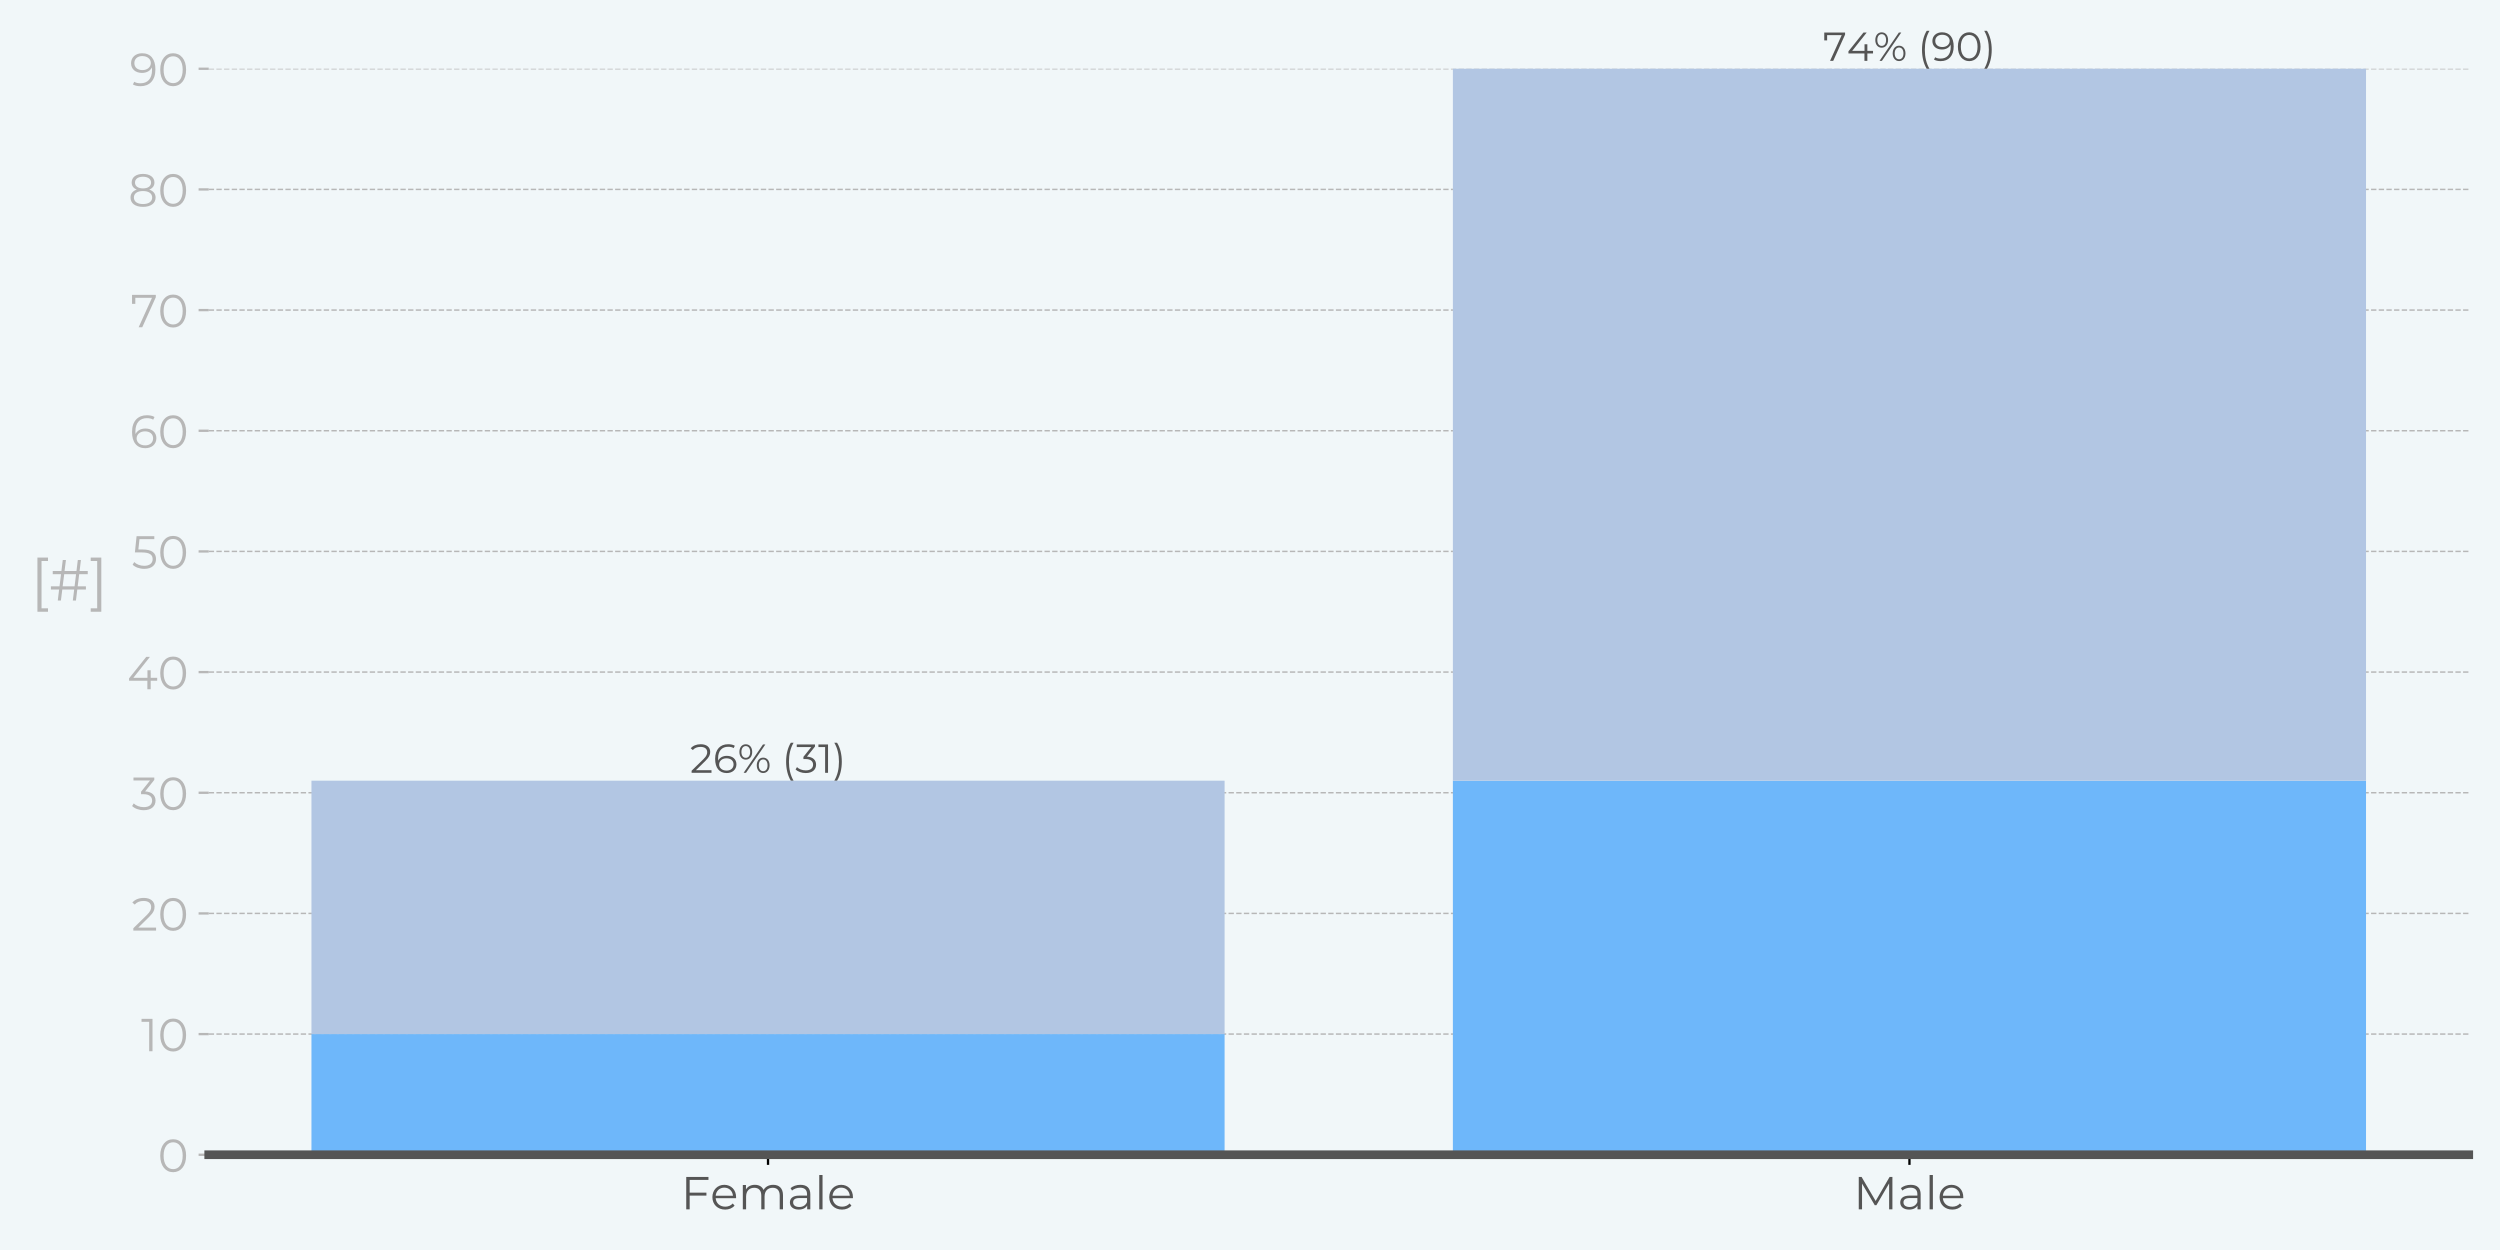
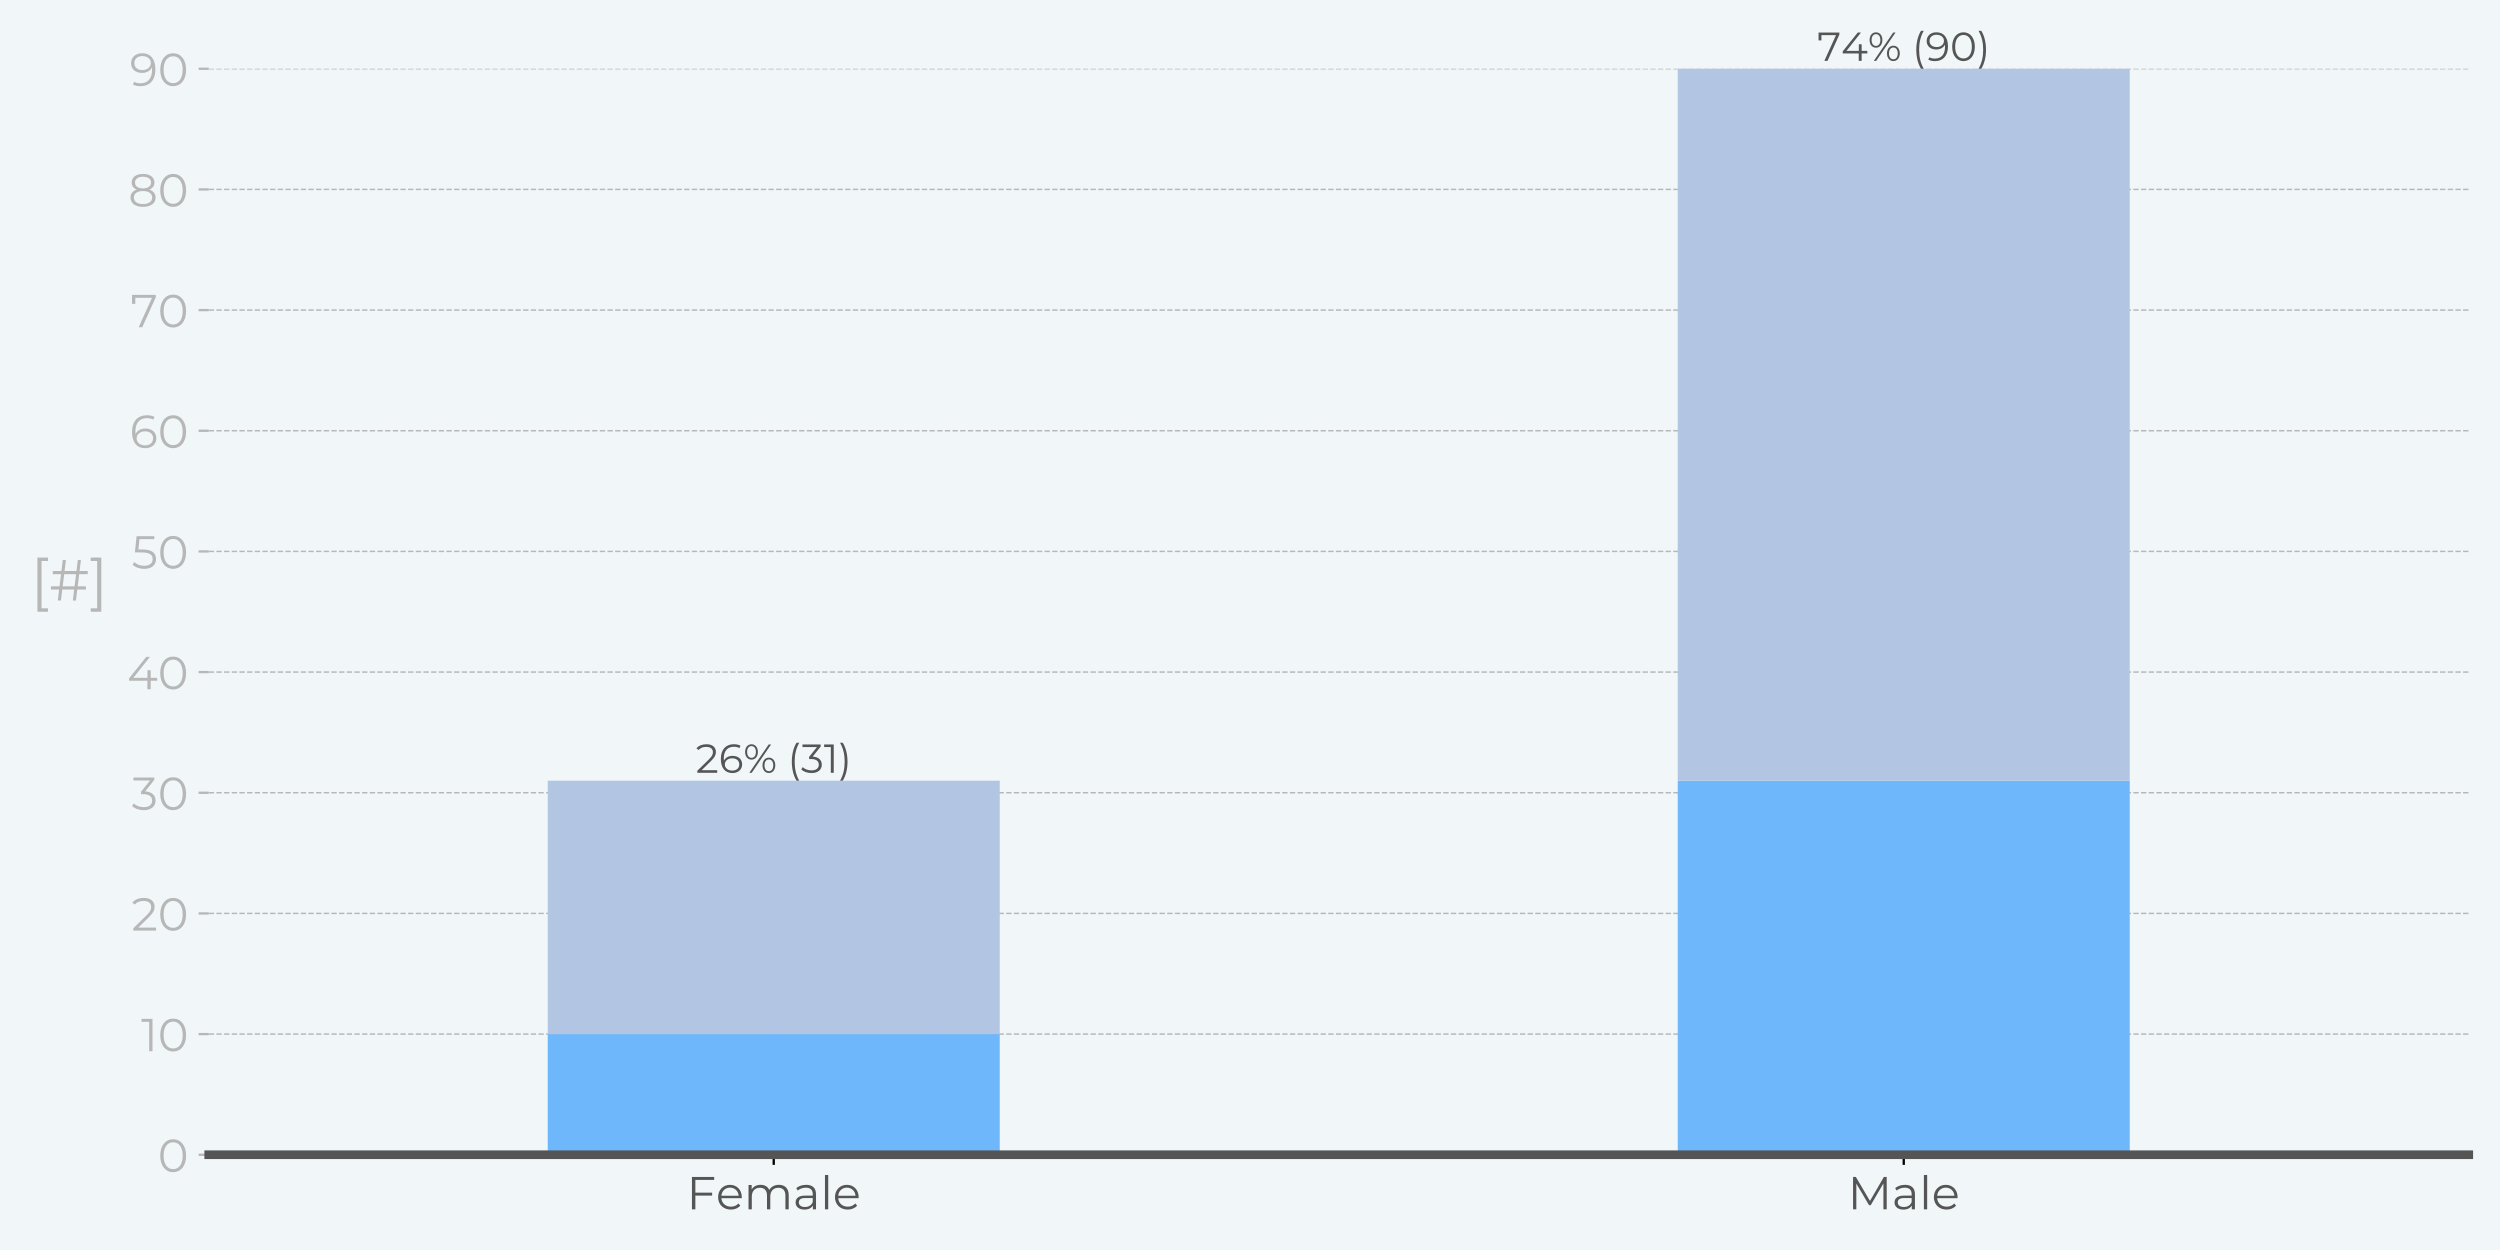
<svg xmlns="http://www.w3.org/2000/svg" xmlns:xlink="http://www.w3.org/1999/xlink" width="864pt" height="432pt" viewBox="0 0 864 432" version="1.1">
  <defs>
    <style type="text/css">*{stroke-linejoin: round; stroke-linecap: butt}</style>
  </defs>
  <g id="figure_1">
    <g id="patch_1">
      <path d="M 0 432  L 864 432  L 864 0  L 0 0  z " style="fill: #f1f7f9" />
    </g>
    <g id="axes_1">
      <g id="patch_2">
        <path d="M 72.135 399.08  L 853.2 399.08  L 853.2 23.76  L 72.135 23.76  z " style="fill: #f1f7f9" />
      </g>
      <g id="matplotlib.axis_1">
        <g id="xtick_1">
          <g id="line2d_1">
            <defs>
-               <path id="m73e4743b8a" d="M 0 0  L 0 3.5  " style="stroke: #000000; stroke-width: 0.8" />
+               <path id="mf6f7622b2f" d="M 0 0  L 0 3.5  " style="stroke: #000000; stroke-width: 0.8" />
            </defs>
            <g>
-               <use xlink:href="#m73e4743b8a" x="265.429" y="399.08" style="stroke: #000000; stroke-width: 0.8" />
+               <use xlink:href="#mf6f7622b2f" x="267.401" y="399.08" style="stroke: #000000; stroke-width: 0.8" />
            </g>
          </g>
          <g id="text_1">
-             <g style="fill: #555555" transform="translate(235.3401 417.9525)scale(0.16 -0.16)">
+             <g style="fill: #555555" transform="translate(237.3125 417.9525)scale(0.16 -0.16)">
              <defs>
                <path id="Montserrat-Regular-46" d="M 3802 4070  L 3802 4480  L 730 4480  L 730 0  L 1203 0  L 1203 1901  L 3520 1901  L 3520 2310  L 1203 2310  L 1203 4070  L 3802 4070  z " transform="scale(0.015625)" />
                <path id="Montserrat-Regular-65" d="M 3571 1683  C 3571 2694 2886 3392 1939 3392  C 992 3392 294 2682 294 1683  C 294 685 1011 -32 2061 -32  C 2592 -32 3059 160 3360 518  L 3104 813  C 2848 518 2483 371 2074 371  C 1338 371 800 838 749 1542  L 3565 1542  C 3565 1594 3571 1645 3571 1683  z M 1939 3002  C 2598 3002 3078 2541 3136 1882  L 749 1882  C 806 2541 1286 3002 1939 3002  z " transform="scale(0.015625)" />
                <path id="Montserrat-Regular-6d" d="M 4832 3392  C 4224 3392 3744 3117 3501 2682  C 3296 3155 2861 3392 2304 3392  C 1741 3392 1306 3155 1069 2752  L 1069 3366  L 634 3366  L 634 0  L 1088 0  L 1088 1766  C 1088 2534 1530 2982 2214 2982  C 2829 2982 3187 2618 3187 1907  L 3187 0  L 3642 0  L 3642 1766  C 3642 2534 4077 2982 4768 2982  C 5376 2982 5734 2618 5734 1907  L 5734 0  L 6189 0  L 6189 1952  C 6189 2918 5651 3392 4832 3392  z " transform="scale(0.015625)" />
                <path id="Montserrat-Regular-61" d="M 1811 3392  C 1280 3392 781 3226 442 2938  L 646 2598  C 922 2842 1331 2995 1766 2995  C 2394 2995 2720 2682 2720 2106  L 2720 1901  L 1651 1901  C 685 1901 352 1466 352 947  C 352 365 819 -32 1581 -32  C 2138 -32 2534 179 2739 525  L 2739 0  L 3174 0  L 3174 2086  C 3174 2957 2682 3392 1811 3392  z M 1651 326  C 1114 326 800 570 800 960  C 800 1306 1011 1562 1664 1562  L 2720 1562  L 2720 1011  C 2541 570 2163 326 1651 326  z " transform="scale(0.015625)" />
                <path id="Montserrat-Regular-6c" d="M 634 0  L 1088 0  L 1088 4749  L 634 4749  L 634 0  z " transform="scale(0.015625)" />
              </defs>
              <use xlink:href="#Montserrat-Regular-46" />
              <use xlink:href="#Montserrat-Regular-65" x="63.3" />
              <use xlink:href="#Montserrat-Regular-6d" x="123.7" />
              <use xlink:href="#Montserrat-Regular-61" x="229.8" />
              <use xlink:href="#Montserrat-Regular-6c" x="288.8" />
              <use xlink:href="#Montserrat-Regular-65" x="315.7" />
            </g>
          </g>
        </g>
        <g id="xtick_2">
          <g id="line2d_2">
            <g>
-               <use xlink:href="#m73e4743b8a" x="659.906" y="399.08" style="stroke: #000000; stroke-width: 0.8" />
+               <use xlink:href="#mf6f7622b2f" x="657.934" y="399.08" style="stroke: #000000; stroke-width: 0.8" />
            </g>
          </g>
          <g id="text_2">
-             <g style="fill: #555555" transform="translate(640.5611 417.9525)scale(0.16 -0.16)">
+             <g style="fill: #555555" transform="translate(638.5888 417.9525)scale(0.16 -0.16)">
              <defs>
                <path id="Montserrat-Regular-4d" d="M 4992 4480  L 3066 1158  L 1120 4480  L 730 4480  L 730 0  L 1184 0  L 1184 3565  L 2944 570  L 3168 570  L 4928 3584  L 4928 0  L 5382 0  L 5382 4480  L 4992 4480  z " transform="scale(0.015625)" />
              </defs>
              <use xlink:href="#Montserrat-Regular-4d" />
              <use xlink:href="#Montserrat-Regular-61" x="95.5" />
              <use xlink:href="#Montserrat-Regular-6c" x="154.5" />
              <use xlink:href="#Montserrat-Regular-65" x="181.4" />
            </g>
          </g>
        </g>
      </g>
      <g id="matplotlib.axis_2">
        <g id="ytick_1">
          <g id="line2d_3">
-             <path d="M 72.135 399.08  L 853.2 399.08  " clip-path="url(#p9ca021af6c)" style="fill: none; stroke-dasharray: 1.85,0.8; stroke-dashoffset: 0; stroke: #b7b7b7; stroke-width: 0.5" />
+             <path d="M 72.135 399.08  L 853.2 399.08  " clip-path="url(#pffa1c16743)" style="fill: none; stroke-dasharray: 1.85,0.8; stroke-dashoffset: 0; stroke: #b7b7b7; stroke-width: 0.5" />
          </g>
          <g id="line2d_4">
            <defs>
-               <path id="maa786175f7" d="M 0 0  L -3.5 0  " style="stroke: #b7b7b7; stroke-width: 0.8" />
+               <path id="m8dd7879cc9" d="M 0 0  L -3.5 0  " style="stroke: #b7b7b7; stroke-width: 0.8" />
            </defs>
            <g>
-               <use xlink:href="#maa786175f7" x="72.135" y="399.08" style="fill: #b7b7b7; stroke: #b7b7b7; stroke-width: 0.8" />
+               <use xlink:href="#m8dd7879cc9" x="72.135" y="399.08" style="fill: #b7b7b7; stroke: #b7b7b7; stroke-width: 0.8" />
            </g>
          </g>
          <g id="text_3">
            <g style="fill: #b7b7b7" transform="translate(54.5425 405.0163)scale(0.16 -0.16)">
              <defs>
                <path id="Montserrat-Regular-30" d="M 2118 -38  C 3155 -38 3910 813 3910 2240  C 3910 3667 3155 4518 2118 4518  C 1082 4518 333 3667 333 2240  C 333 813 1082 -38 2118 -38  z M 2118 384  C 1338 384 800 1043 800 2240  C 800 3437 1338 4096 2118 4096  C 2899 4096 3437 3437 3437 2240  C 3437 1043 2899 384 2118 384  z " transform="scale(0.015625)" />
              </defs>
              <use xlink:href="#Montserrat-Regular-30" />
            </g>
          </g>
        </g>
        <g id="ytick_2">
          <g id="line2d_5">
-             <path d="M 72.135 357.378  L 853.2 357.378  " clip-path="url(#p9ca021af6c)" style="fill: none; stroke-dasharray: 1.85,0.8; stroke-dashoffset: 0; stroke: #b7b7b7; stroke-width: 0.5" />
+             <path d="M 72.135 357.378  L 853.2 357.378  " clip-path="url(#pffa1c16743)" style="fill: none; stroke-dasharray: 1.85,0.8; stroke-dashoffset: 0; stroke: #b7b7b7; stroke-width: 0.5" />
          </g>
          <g id="line2d_6">
            <g>
-               <use xlink:href="#maa786175f7" x="72.135" y="357.378" style="fill: #b7b7b7; stroke: #b7b7b7; stroke-width: 0.8" />
+               <use xlink:href="#m8dd7879cc9" x="72.135" y="357.378" style="fill: #b7b7b7; stroke: #b7b7b7; stroke-width: 0.8" />
            </g>
          </g>
          <g id="text_4">
            <g style="fill: #b7b7b7" transform="translate(48.7675 363.314)scale(0.16 -0.16)">
              <defs>
                <path id="Montserrat-Regular-31" d="M 58 4480  L 58 4070  L 1114 4070  L 1114 0  L 1574 0  L 1574 4480  L 58 4480  z " transform="scale(0.015625)" />
              </defs>
              <use xlink:href="#Montserrat-Regular-31" />
              <use xlink:href="#Montserrat-Regular-30" x="36.1" />
            </g>
          </g>
        </g>
        <g id="ytick_3">
          <g id="line2d_7">
-             <path d="M 72.135 315.676  L 853.2 315.676  " clip-path="url(#p9ca021af6c)" style="fill: none; stroke-dasharray: 1.85,0.8; stroke-dashoffset: 0; stroke: #b7b7b7; stroke-width: 0.5" />
+             <path d="M 72.135 315.676  L 853.2 315.676  " clip-path="url(#pffa1c16743)" style="fill: none; stroke-dasharray: 1.85,0.8; stroke-dashoffset: 0; stroke: #b7b7b7; stroke-width: 0.5" />
          </g>
          <g id="line2d_8">
            <g>
-               <use xlink:href="#maa786175f7" x="72.135" y="315.676" style="fill: #b7b7b7; stroke: #b7b7b7; stroke-width: 0.8" />
+               <use xlink:href="#m8dd7879cc9" x="72.135" y="315.676" style="fill: #b7b7b7; stroke: #b7b7b7; stroke-width: 0.8" />
            </g>
          </g>
          <g id="text_5">
            <g style="fill: #b7b7b7" transform="translate(45.455 321.6118)scale(0.16 -0.16)">
              <defs>
                <path id="Montserrat-Regular-32" d="M 928 410  L 2451 1907  C 3053 2496 3187 2880 3187 3309  C 3187 4058 2611 4518 1702 4518  C 1018 4518 461 4288 115 3878  L 442 3597  C 736 3936 1139 4096 1664 4096  C 2349 4096 2714 3776 2714 3258  C 2714 2950 2618 2650 2112 2150  L 250 326  L 250 0  L 3392 0  L 3392 410  L 928 410  z " transform="scale(0.015625)" />
              </defs>
              <use xlink:href="#Montserrat-Regular-32" />
              <use xlink:href="#Montserrat-Regular-30" x="56.8" />
            </g>
          </g>
        </g>
        <g id="ytick_4">
          <g id="line2d_9">
-             <path d="M 72.135 273.973  L 853.2 273.973  " clip-path="url(#p9ca021af6c)" style="fill: none; stroke-dasharray: 1.85,0.8; stroke-dashoffset: 0; stroke: #b7b7b7; stroke-width: 0.5" />
+             <path d="M 72.135 273.973  L 853.2 273.973  " clip-path="url(#pffa1c16743)" style="fill: none; stroke-dasharray: 1.85,0.8; stroke-dashoffset: 0; stroke: #b7b7b7; stroke-width: 0.5" />
          </g>
          <g id="line2d_10">
            <g>
-               <use xlink:href="#maa786175f7" x="72.135" y="273.973" style="fill: #b7b7b7; stroke: #b7b7b7; stroke-width: 0.8" />
+               <use xlink:href="#m8dd7879cc9" x="72.135" y="273.973" style="fill: #b7b7b7; stroke: #b7b7b7; stroke-width: 0.8" />
            </g>
          </g>
          <g id="text_6">
            <g style="fill: #b7b7b7" transform="translate(45.5175 279.9096)scale(0.16 -0.16)">
              <defs>
                <path id="Montserrat-Regular-33" d="M 1856 2560  L 3123 4154  L 3123 4480  L 243 4480  L 243 4070  L 2534 4070  L 1293 2515  L 1293 2176  L 1613 2176  C 2445 2176 2822 1824 2822 1286  C 2822 730 2413 384 1670 384  C 1088 384 570 602 282 902  L 58 538  C 403 186 1024 -38 1670 -38  C 2752 -38 3296 538 3296 1286  C 3296 2003 2816 2509 1856 2560  z " transform="scale(0.015625)" />
              </defs>
              <use xlink:href="#Montserrat-Regular-33" />
              <use xlink:href="#Montserrat-Regular-30" x="56.4" />
            </g>
          </g>
        </g>
        <g id="ytick_5">
          <g id="line2d_11">
-             <path d="M 72.135 232.271  L 853.2 232.271  " clip-path="url(#p9ca021af6c)" style="fill: none; stroke-dasharray: 1.85,0.8; stroke-dashoffset: 0; stroke: #b7b7b7; stroke-width: 0.5" />
+             <path d="M 72.135 232.271  L 853.2 232.271  " clip-path="url(#pffa1c16743)" style="fill: none; stroke-dasharray: 1.85,0.8; stroke-dashoffset: 0; stroke: #b7b7b7; stroke-width: 0.5" />
          </g>
          <g id="line2d_12">
            <g>
-               <use xlink:href="#maa786175f7" x="72.135" y="232.271" style="fill: #b7b7b7; stroke: #b7b7b7; stroke-width: 0.8" />
+               <use xlink:href="#m8dd7879cc9" x="72.135" y="232.271" style="fill: #b7b7b7; stroke: #b7b7b7; stroke-width: 0.8" />
            </g>
          </g>
          <g id="text_7">
            <g style="fill: #b7b7b7" transform="translate(43.9675 238.2074)scale(0.16 -0.16)">
              <defs>
                <path id="Montserrat-Regular-34" d="M 4141 1587  L 3245 1587  L 3245 2624  L 2797 2624  L 2797 1587  L 851 1587  L 3142 4480  L 2630 4480  L 256 1510  L 256 1178  L 2784 1178  L 2784 0  L 3245 0  L 3245 1178  L 4141 1178  L 4141 1587  z " transform="scale(0.015625)" />
              </defs>
              <use xlink:href="#Montserrat-Regular-34" />
              <use xlink:href="#Montserrat-Regular-30" x="66.1" />
            </g>
          </g>
        </g>
        <g id="ytick_6">
          <g id="line2d_13">
-             <path d="M 72.135 190.569  L 853.2 190.569  " clip-path="url(#p9ca021af6c)" style="fill: none; stroke-dasharray: 1.85,0.8; stroke-dashoffset: 0; stroke: #b7b7b7; stroke-width: 0.5" />
+             <path d="M 72.135 190.569  L 853.2 190.569  " clip-path="url(#pffa1c16743)" style="fill: none; stroke-dasharray: 1.85,0.8; stroke-dashoffset: 0; stroke: #b7b7b7; stroke-width: 0.5" />
          </g>
          <g id="line2d_14">
            <g>
-               <use xlink:href="#maa786175f7" x="72.135" y="190.569" style="fill: #b7b7b7; stroke: #b7b7b7; stroke-width: 0.8" />
+               <use xlink:href="#m8dd7879cc9" x="72.135" y="190.569" style="fill: #b7b7b7; stroke: #b7b7b7; stroke-width: 0.8" />
            </g>
          </g>
          <g id="text_8">
            <g style="fill: #b7b7b7" transform="translate(45.4875 196.5051)scale(0.16 -0.16)">
              <defs>
                <path id="Montserrat-Regular-35" d="M 1510 2643  L 934 2643  L 1088 4070  L 3136 4070  L 3136 4480  L 685 4480  L 454 2234  L 1408 2234  C 2547 2234 2906 1875 2906 1299  C 2906 755 2502 384 1741 384  C 1165 384 653 602 365 902  L 141 538  C 486 186 1101 -38 1747 -38  C 2842 -38 3373 557 3373 1318  C 3373 2112 2861 2643 1510 2643  z " transform="scale(0.015625)" />
              </defs>
              <use xlink:href="#Montserrat-Regular-35" />
              <use xlink:href="#Montserrat-Regular-30" x="56.6" />
            </g>
          </g>
        </g>
        <g id="ytick_7">
          <g id="line2d_15">
-             <path d="M 72.135 148.867  L 853.2 148.867  " clip-path="url(#p9ca021af6c)" style="fill: none; stroke-dasharray: 1.85,0.8; stroke-dashoffset: 0; stroke: #b7b7b7; stroke-width: 0.5" />
+             <path d="M 72.135 148.867  L 853.2 148.867  " clip-path="url(#pffa1c16743)" style="fill: none; stroke-dasharray: 1.85,0.8; stroke-dashoffset: 0; stroke: #b7b7b7; stroke-width: 0.5" />
          </g>
          <g id="line2d_16">
            <g>
-               <use xlink:href="#maa786175f7" x="72.135" y="148.867" style="fill: #b7b7b7; stroke: #b7b7b7; stroke-width: 0.8" />
+               <use xlink:href="#m8dd7879cc9" x="72.135" y="148.867" style="fill: #b7b7b7; stroke: #b7b7b7; stroke-width: 0.8" />
            </g>
          </g>
          <g id="text_9">
            <g style="fill: #b7b7b7" transform="translate(44.7975 154.8029)scale(0.16 -0.16)">
              <defs>
                <path id="Montserrat-Regular-36" d="M 2189 2682  C 1568 2682 1043 2406 819 1914  C 806 2048 800 2176 800 2278  C 800 3494 1421 4115 2387 4115  C 2720 4115 3027 4058 3258 3904  L 3443 4275  C 3162 4448 2784 4518 2381 4518  C 1165 4518 333 3725 333 2202  C 333 787 979 -38 2170 -38  C 3040 -38 3699 499 3699 1338  C 3699 2157 3078 2682 2189 2682  z M 2150 352  C 1376 352 966 819 966 1312  C 966 1869 1434 2291 2118 2291  C 2810 2291 3245 1914 3245 1325  C 3245 730 2797 352 2150 352  z " transform="scale(0.015625)" />
              </defs>
              <use xlink:href="#Montserrat-Regular-36" />
              <use xlink:href="#Montserrat-Regular-30" x="60.9" />
            </g>
          </g>
        </g>
        <g id="ytick_8">
          <g id="line2d_17">
-             <path d="M 72.135 107.164  L 853.2 107.164  " clip-path="url(#p9ca021af6c)" style="fill: none; stroke-dasharray: 1.85,0.8; stroke-dashoffset: 0; stroke: #b7b7b7; stroke-width: 0.5" />
+             <path d="M 72.135 107.164  L 853.2 107.164  " clip-path="url(#pffa1c16743)" style="fill: none; stroke-dasharray: 1.85,0.8; stroke-dashoffset: 0; stroke: #b7b7b7; stroke-width: 0.5" />
          </g>
          <g id="line2d_18">
            <g>
-               <use xlink:href="#maa786175f7" x="72.135" y="107.164" style="fill: #b7b7b7; stroke: #b7b7b7; stroke-width: 0.8" />
+               <use xlink:href="#m8dd7879cc9" x="72.135" y="107.164" style="fill: #b7b7b7; stroke: #b7b7b7; stroke-width: 0.8" />
            </g>
          </g>
          <g id="text_10">
            <g style="fill: #b7b7b7" transform="translate(45.1175 113.1007)scale(0.16 -0.16)">
              <defs>
                <path id="Montserrat-Regular-37" d="M 205 4480  L 205 3232  L 659 3232  L 659 4070  L 2963 4070  L 1120 0  L 1619 0  L 3494 4154  L 3494 4480  L 205 4480  z " transform="scale(0.015625)" />
              </defs>
              <use xlink:href="#Montserrat-Regular-37" />
              <use xlink:href="#Montserrat-Regular-30" x="58.9" />
            </g>
          </g>
        </g>
        <g id="ytick_9">
          <g id="line2d_19">
-             <path d="M 72.135 65.462  L 853.2 65.462  " clip-path="url(#p9ca021af6c)" style="fill: none; stroke-dasharray: 1.85,0.8; stroke-dashoffset: 0; stroke: #b7b7b7; stroke-width: 0.5" />
+             <path d="M 72.135 65.462  L 853.2 65.462  " clip-path="url(#pffa1c16743)" style="fill: none; stroke-dasharray: 1.85,0.8; stroke-dashoffset: 0; stroke: #b7b7b7; stroke-width: 0.5" />
          </g>
          <g id="line2d_20">
            <g>
-               <use xlink:href="#maa786175f7" x="72.135" y="65.462" style="fill: #b7b7b7; stroke: #b7b7b7; stroke-width: 0.8" />
+               <use xlink:href="#m8dd7879cc9" x="72.135" y="65.462" style="fill: #b7b7b7; stroke: #b7b7b7; stroke-width: 0.8" />
            </g>
          </g>
          <g id="text_11">
            <g style="fill: #b7b7b7" transform="translate(44.335 71.39847)scale(0.16 -0.16)">
              <defs>
                <path id="Montserrat-Regular-38" d="M 2899 2349  C 3360 2528 3616 2867 3616 3334  C 3616 4064 2982 4518 2035 4518  C 1088 4518 467 4064 467 3334  C 467 2867 717 2528 1171 2349  C 614 2163 307 1786 307 1248  C 307 454 960 -38 2035 -38  C 3104 -38 3776 454 3776 1248  C 3776 1779 3462 2163 2899 2349  z M 928 3322  C 928 3821 1357 4128 2035 4128  C 2707 4128 3149 3821 3149 3315  C 3149 2829 2733 2515 2035 2515  C 1338 2515 928 2829 928 3322  z M 2035 352  C 1242 352 774 698 774 1254  C 774 1805 1242 2150 2035 2150  C 2829 2150 3302 1805 3302 1254  C 3302 698 2829 352 2035 352  z " transform="scale(0.015625)" />
              </defs>
              <use xlink:href="#Montserrat-Regular-38" />
              <use xlink:href="#Montserrat-Regular-30" x="63.8" />
            </g>
          </g>
        </g>
        <g id="ytick_10">
          <g id="line2d_21">
-             <path d="M 72.135 23.76  L 853.2 23.76  " clip-path="url(#p9ca021af6c)" style="fill: none; stroke-dasharray: 1.85,0.8; stroke-dashoffset: 0; stroke: #b7b7b7; stroke-width: 0.5" />
+             <path d="M 72.135 23.76  L 853.2 23.76  " clip-path="url(#pffa1c16743)" style="fill: none; stroke-dasharray: 1.85,0.8; stroke-dashoffset: 0; stroke: #b7b7b7; stroke-width: 0.5" />
          </g>
          <g id="line2d_22">
            <g>
-               <use xlink:href="#maa786175f7" x="72.135" y="23.76" style="fill: #b7b7b7; stroke: #b7b7b7; stroke-width: 0.8" />
+               <use xlink:href="#m8dd7879cc9" x="72.135" y="23.76" style="fill: #b7b7b7; stroke: #b7b7b7; stroke-width: 0.8" />
            </g>
          </g>
          <g id="text_12">
            <g style="fill: #b7b7b7" transform="translate(44.7975 29.69625)scale(0.16 -0.16)">
              <defs>
                <path id="Montserrat-Regular-39" d="M 1728 4518  C 858 4518 198 3981 198 3142  C 198 2323 819 1798 1709 1798  C 2330 1798 2854 2074 3078 2566  C 3091 2432 3098 2304 3098 2202  C 3098 986 2477 365 1510 365  C 1178 365 870 422 640 576  L 454 205  C 736 32 1114 -38 1517 -38  C 2733 -38 3565 755 3565 2278  C 3565 3693 2918 4518 1728 4518  z M 1779 2189  C 1088 2189 653 2566 653 3155  C 653 3750 1101 4128 1747 4128  C 2522 4128 2931 3661 2931 3168  C 2931 2611 2464 2189 1779 2189  z " transform="scale(0.015625)" />
              </defs>
              <use xlink:href="#Montserrat-Regular-39" />
              <use xlink:href="#Montserrat-Regular-30" x="60.9" />
            </g>
          </g>
        </g>
        <g id="text_13">
          <g style="fill: #b7b7b7" transform="translate(10.64875 207.5387)scale(0.2 -0.2)">
            <defs>
              <path id="Montserrat-Regular-5b" d="M 730 -1242  L 1901 -1242  L 1901 -864  L 1184 -864  L 1184 4371  L 1901 4371  L 1901 4749  L 730 4749  L 730 -1242  z " transform="scale(0.015625)" />
              <path id="Montserrat-Regular-23" d="M 4262 2912  L 4262 3264  L 3360 3264  L 3507 4480  L 3162 4480  L 3014 3264  L 1696 3264  L 1850 4480  L 1498 4480  L 1350 3264  L 390 3264  L 390 2912  L 1306 2912  L 1139 1568  L 186 1568  L 186 1216  L 1094 1216  L 947 0  L 1293 0  L 1446 1216  L 2758 1216  L 2611 0  L 2957 0  L 3104 1216  L 4058 1216  L 4058 1568  L 3149 1568  L 3315 2912  L 4262 2912  z M 2803 1568  L 1485 1568  L 1658 2912  L 2970 2912  L 2803 1568  z " transform="scale(0.015625)" />
              <path id="Montserrat-Regular-5d" d="M 1306 -1242  L 1306 4749  L 134 4749  L 134 4371  L 851 4371  L 851 -864  L 134 -864  L 134 -1242  L 1306 -1242  z " transform="scale(0.015625)" />
            </defs>
            <use xlink:href="#Montserrat-Regular-5b" />
            <use xlink:href="#Montserrat-Regular-23" x="31.8" />
            <use xlink:href="#Montserrat-Regular-5d" x="101.4" />
          </g>
        </g>
      </g>
      <g id="patch_3">
-         <path d="M 107.638 399.08  L 423.22 399.08  L 423.22 357.378  L 107.638 357.378  z " clip-path="url(#p9ca021af6c)" style="fill: #6eb7fa" />
+         <path d="M 189.295 399.08  L 345.508 399.08  L 345.508 357.378  L 189.295 357.378  z " clip-path="url(#pffa1c16743)" style="fill: #6eb7fa" />
      </g>
      <g id="patch_4">
-         <path d="M 502.115 399.08  L 817.697 399.08  L 817.697 269.803  L 502.115 269.803  z " clip-path="url(#p9ca021af6c)" style="fill: #6eb7fa" />
+         <path d="M 579.827 399.08  L 736.04 399.08  L 736.04 269.803  L 579.827 269.803  z " clip-path="url(#pffa1c16743)" style="fill: #6eb7fa" />
      </g>
      <g id="patch_5">
-         <path d="M 107.638 357.378  L 423.22 357.378  L 423.22 269.803  L 107.638 269.803  z " clip-path="url(#p9ca021af6c)" style="fill: #b2c6e3" />
+         <path d="M 189.295 357.378  L 345.508 357.378  L 345.508 269.803  L 189.295 269.803  z " clip-path="url(#pffa1c16743)" style="fill: #b2c6e3" />
      </g>
      <g id="patch_6">
-         <path d="M 502.115 269.803  L 817.697 269.803  L 817.697 23.76  L 502.115 23.76  z " clip-path="url(#p9ca021af6c)" style="fill: #b2c6e3" />
+         <path d="M 579.827 269.803  L 736.04 269.803  L 736.04 23.76  L 579.827 23.76  z " clip-path="url(#pffa1c16743)" style="fill: #b2c6e3" />
      </g>
      <g id="text_14">
-         <g style="fill: #555555" transform="translate(238.4701 267.0862)scale(0.14 -0.14)">
+         <g style="fill: #555555" transform="translate(240.4425 267.0862)scale(0.14 -0.14)">
          <defs>
            <path id="Montserrat-Regular-25" d="M 1280 2080  C 1875 2080 2291 2560 2291 3296  C 2291 4032 1875 4512 1280 4512  C 678 4512 269 4026 269 3296  C 269 2566 678 2080 1280 2080  z M 934 0  L 1312 0  L 4371 4480  L 3994 4480  L 934 0  z M 1280 2368  C 858 2368 589 2720 589 3296  C 589 3872 858 4224 1280 4224  C 1696 4224 1971 3878 1971 3296  C 1971 2714 1696 2368 1280 2368  z M 4026 -32  C 4627 -32 5037 454 5037 1184  C 5037 1914 4627 2400 4026 2400  C 3430 2400 3014 1914 3014 1184  C 3014 454 3430 -32 4026 -32  z M 4026 256  C 3610 256 3334 602 3334 1184  C 3334 1766 3610 2112 4026 2112  C 4448 2112 4717 1760 4717 1184  C 4717 608 4448 256 4026 256  z " transform="scale(0.015625)" />
            <path id="Montserrat-Regular-20" transform="scale(0.015625)" />
            <path id="Montserrat-Regular-28" d="M 1408 -1242  L 1843 -1242  C 1338 -365 1114 614 1114 1754  C 1114 2893 1338 3872 1843 4749  L 1408 4749  C 934 3987 666 2931 666 1754  C 666 576 934 -467 1408 -1242  z " transform="scale(0.015625)" />
            <path id="Montserrat-Regular-29" d="M 691 -1242  C 1171 -467 1440 576 1440 1754  C 1440 2931 1171 3987 691 4749  L 256 4749  C 768 3872 992 2893 992 1754  C 992 614 768 -365 256 -1242  L 691 -1242  z " transform="scale(0.015625)" />
          </defs>
          <use xlink:href="#Montserrat-Regular-32" />
          <use xlink:href="#Montserrat-Regular-36" x="56.8" />
          <use xlink:href="#Montserrat-Regular-25" x="117.7" />
          <use xlink:href="#Montserrat-Regular-20" x="200.6" />
          <use xlink:href="#Montserrat-Regular-28" x="226.8" />
          <use xlink:href="#Montserrat-Regular-33" x="259.7" />
          <use xlink:href="#Montserrat-Regular-31" x="316.1" />
          <use xlink:href="#Montserrat-Regular-29" x="352.2" />
        </g>
      </g>
      <g id="text_15">
-         <g style="fill: #555555" transform="translate(630.0139 21.04312)scale(0.14 -0.14)">
+         <g style="fill: #555555" transform="translate(628.0416 21.04312)scale(0.14 -0.14)">
          <use xlink:href="#Montserrat-Regular-37" />
          <use xlink:href="#Montserrat-Regular-34" x="58.9" />
          <use xlink:href="#Montserrat-Regular-25" x="125" />
          <use xlink:href="#Montserrat-Regular-20" x="207.9" />
          <use xlink:href="#Montserrat-Regular-28" x="234.1" />
          <use xlink:href="#Montserrat-Regular-39" x="267" />
          <use xlink:href="#Montserrat-Regular-30" x="327.9" />
          <use xlink:href="#Montserrat-Regular-29" x="394.1" />
        </g>
      </g>
      <g id="line2d_23">
        <path d="M 72.135 399.08  L 853.2 399.08  " style="fill: none; stroke: #555555; stroke-width: 3; stroke-linecap: square" />
      </g>
    </g>
  </g>
  <defs>
-     <clipPath id="p9ca021af6c">
+     <clipPath id="pffa1c16743">
      <rect x="72.135" y="23.76" width="781.065" height="375.32" />
    </clipPath>
  </defs>
</svg>
